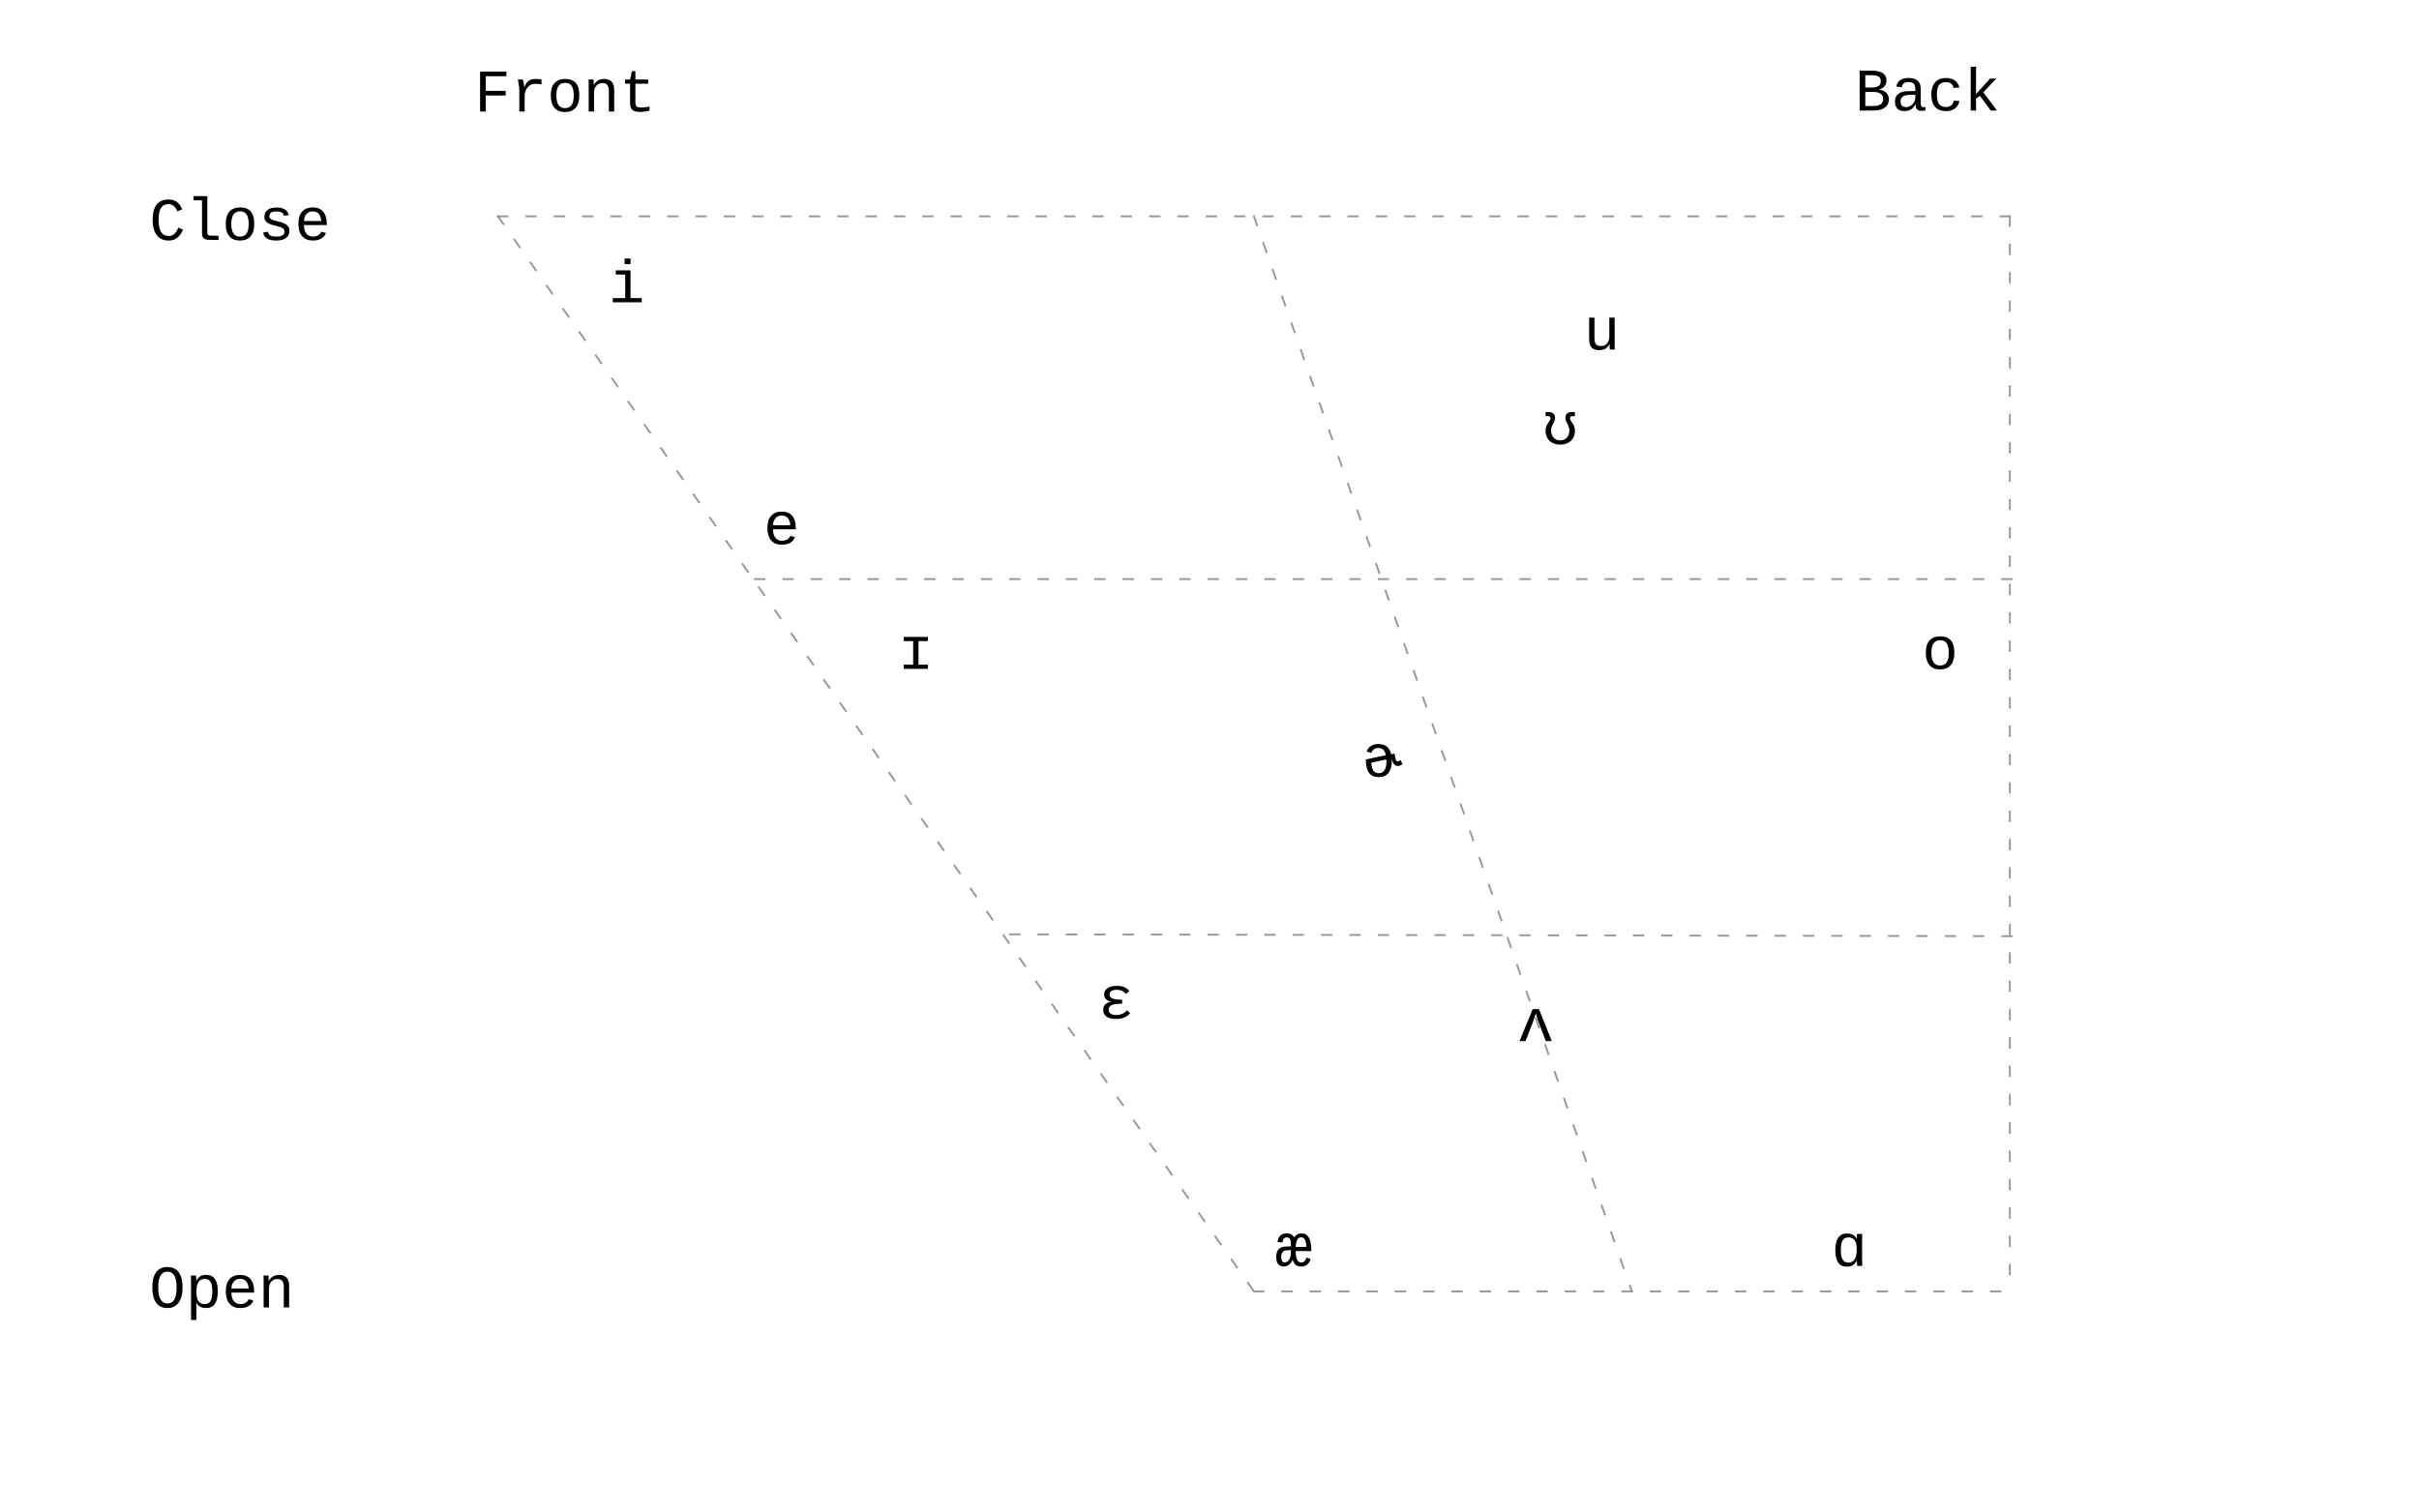
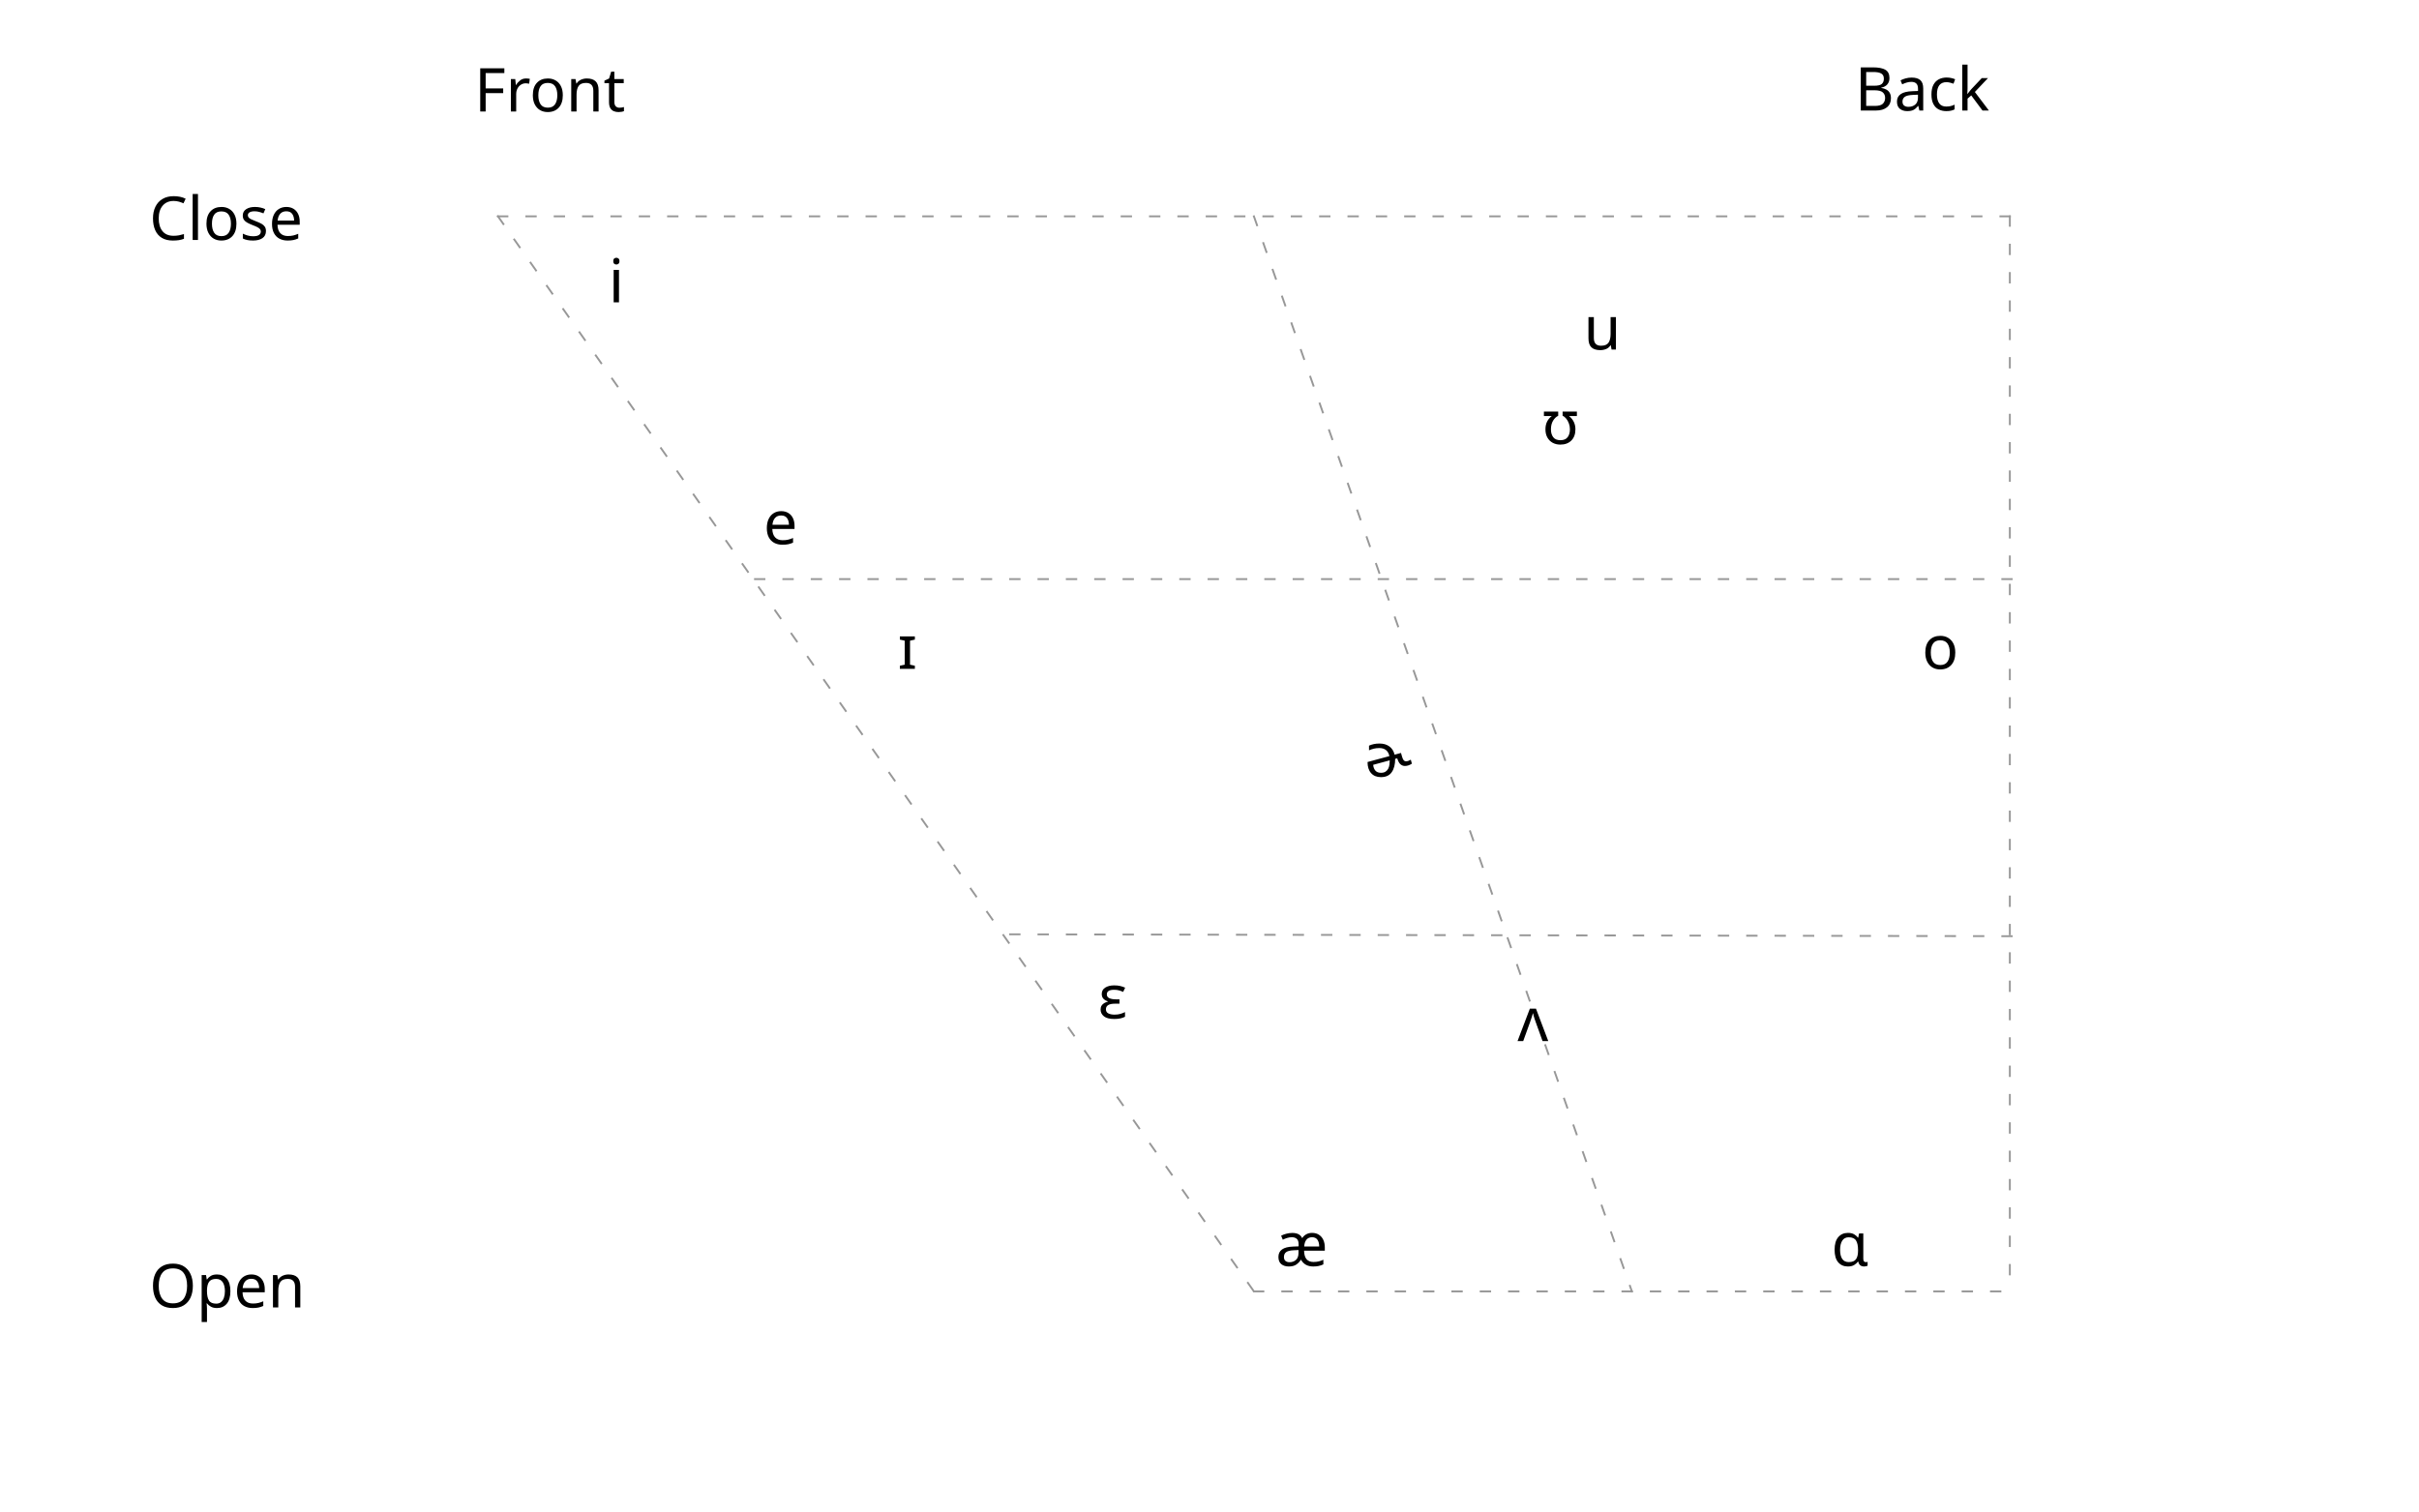
<svg xmlns="http://www.w3.org/2000/svg" width="1280px" height="800px" viewBox="0 0 1280 800" version="1.1">
  <g id="Page-1" stroke="none" stroke-width="1" fill="none" fill-rule="evenodd">
    <g id="Vowels-Positions-Copy-2">
      <rect id="Rectangle" x="0" y="0" width="1280" height="800" />
      <g id="Group" transform="translate(263, 114)" stroke="#979797" stroke-dasharray="5,10" stroke-linecap="square">
        <line x1="0.5" y1="0.5" x2="800.5" y2="0.5" id="Line" />
        <line x1="400.5" y1="569.5" x2="800.5" y2="569.5" id="Line-Copy" />
        <line x1="800.5" y1="0.5" x2="800.5" y2="569.5" id="Line-4" />
        <line x1="801.5" y1="192.5" x2="133.5" y2="192.5" id="Line-5" />
        <line x1="801.5" y1="381.5" x2="268.5" y2="380.5" id="Line-5-Copy" />
        <line x1="0.5" y1="0.5" x2="400.5" y2="569.5" id="Line-2" />
        <line x1="400.5" y1="0.5" x2="600.5" y2="569.5" id="Line-3" />
      </g>
-       <text id="ɛ" font-family="CourierNewPSMT, Courier New" font-size="32" font-weight="normal" fill="#000000">
+       <text id="ɛ" font-family="Tahoma" font-size="32" font-weight="normal" fill="#000000">
        <tspan x="581" y="539">ɛ</tspan>
      </text>
-       <text id="ɪ" font-family="CourierNewPSMT, Courier New" font-size="32" font-weight="normal" fill="#000000">
+       <text id="ɪ" font-family="Tahoma" font-size="32" font-weight="normal" fill="#000000">
        <tspan x="475" y="354">ɪ</tspan>
      </text>
-       <text id="ɑ" font-family="CourierNewPSMT, Courier New" font-size="32" font-weight="normal" fill="#000000">
+       <text id="ɑ" font-family="Tahoma" font-size="32" font-weight="normal" fill="#000000">
        <tspan x="969" y="670">ɑ</tspan>
      </text>
-       <text id="o" font-family="CourierNewPSMT, Courier New" font-size="32" font-weight="normal" fill="#000000">
+       <text id="o" font-family="Tahoma" font-size="32" font-weight="normal" fill="#000000">
        <tspan x="1017" y="354">o</tspan>
      </text>
-       <text id="ʊ" font-family="CourierNewPSMT, Courier New" font-size="32" font-weight="normal" fill="#000000">
+       <text id="ʊ" font-family="Tahoma" font-size="32" font-weight="normal" fill="#000000">
        <tspan x="816" y="235">ʊ</tspan>
      </text>
-       <text id="i" font-family="CourierNewPSMT, Courier New" font-size="32" font-weight="normal" fill="#000000">
+       <text id="i" font-family="Tahoma" font-size="32" font-weight="normal" fill="#000000">
        <tspan x="322" y="160">i</tspan>
      </text>
-       <text id="e" font-family="CourierNewPSMT, Courier New" font-size="32" font-weight="normal" fill="#000000">
+       <text id="e" font-family="Tahoma" font-size="32" font-weight="normal" fill="#000000">
        <tspan x="404" y="288">e</tspan>
      </text>
-       <text id="æ" font-family="CourierNewPSMT, Courier New" font-size="32" font-weight="normal" fill="#000000">
+       <text id="æ" font-family="Tahoma" font-size="32" font-weight="normal" fill="#000000">
        <tspan x="675" y="670">æ</tspan>
      </text>
-       <text id="ɚ" font-family="CourierNewPSMT, Courier New" font-size="32" font-weight="normal" fill="#000000">
+       <text id="ɚ" font-family="Tahoma" font-size="32" font-weight="normal" fill="#000000">
        <tspan x="722" y="411">ɚ</tspan>
      </text>
-       <text id="ʌ" font-family="CourierNewPSMT, Courier New" font-size="32" font-weight="normal" fill="#000000">
+       <text id="ʌ" font-family="Tahoma" font-size="32" font-weight="normal" fill="#000000">
        <tspan x="803" y="551">ʌ</tspan>
      </text>
-       <text id="u" font-family="CourierNewPSMT, Courier New" font-size="32" font-weight="normal" fill="#000000">
+       <text id="u" font-family="Tahoma" font-size="32" font-weight="normal" fill="#000000">
        <tspan x="838" y="185">u</tspan>
      </text>
-       <text id="Front" font-family="CourierNewPSMT, Courier New" font-size="32" font-weight="normal" fill="#000000">
+       <text id="Front" font-family="Tahoma" font-size="32" font-weight="normal" fill="#000000">
        <tspan x="251" y="59">Front</tspan>
      </text>
-       <text id="Close" font-family="CourierNewPSMT, Courier New" font-size="32" font-weight="normal" fill="#000000">
+       <text id="Close" font-family="Tahoma" font-size="32" font-weight="normal" fill="#000000">
        <tspan x="79" y="127">Close</tspan>
      </text>
-       <text id="Open" font-family="CourierNewPSMT, Courier New" font-size="32" font-weight="normal" fill="#000000">
+       <text id="Open" font-family="Tahoma" font-size="32" font-weight="normal" fill="#000000">
        <tspan x="79" y="692">Open</tspan>
      </text>
-       <text id="Back" font-family="CourierNewPSMT, Courier New" font-size="32" font-weight="normal" fill="#000000">
+       <text id="Back" font-family="Tahoma" font-size="32" font-weight="normal" fill="#000000">
        <tspan x="981.5" y="58.5">Back</tspan>
      </text>
    </g>
  </g>
</svg>
